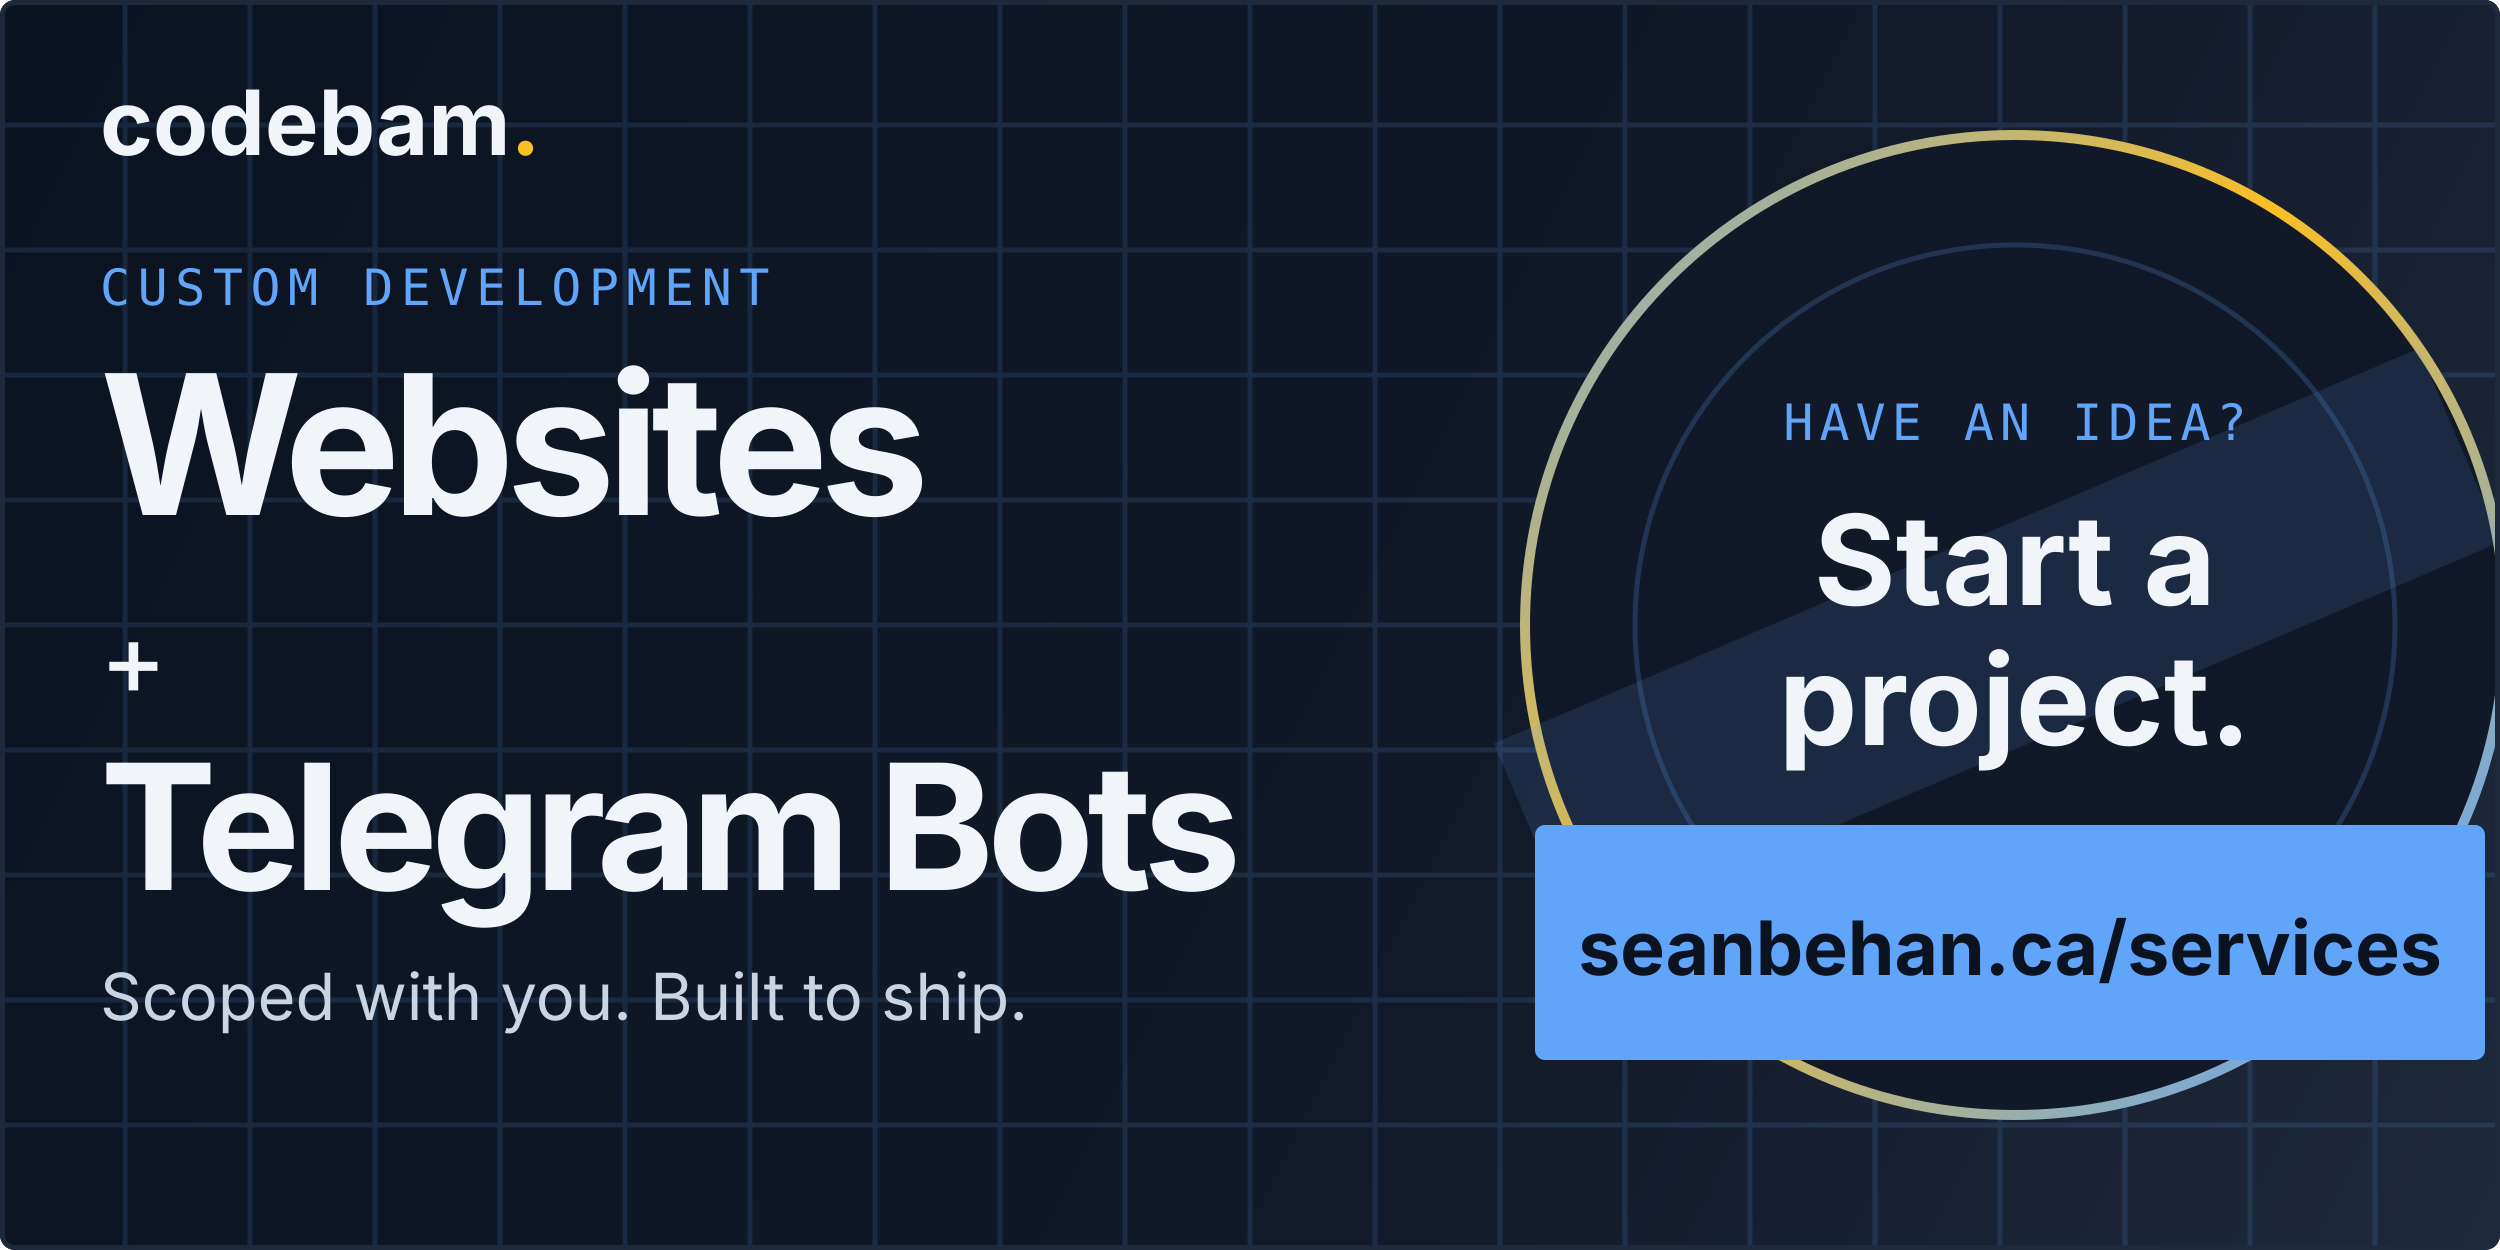
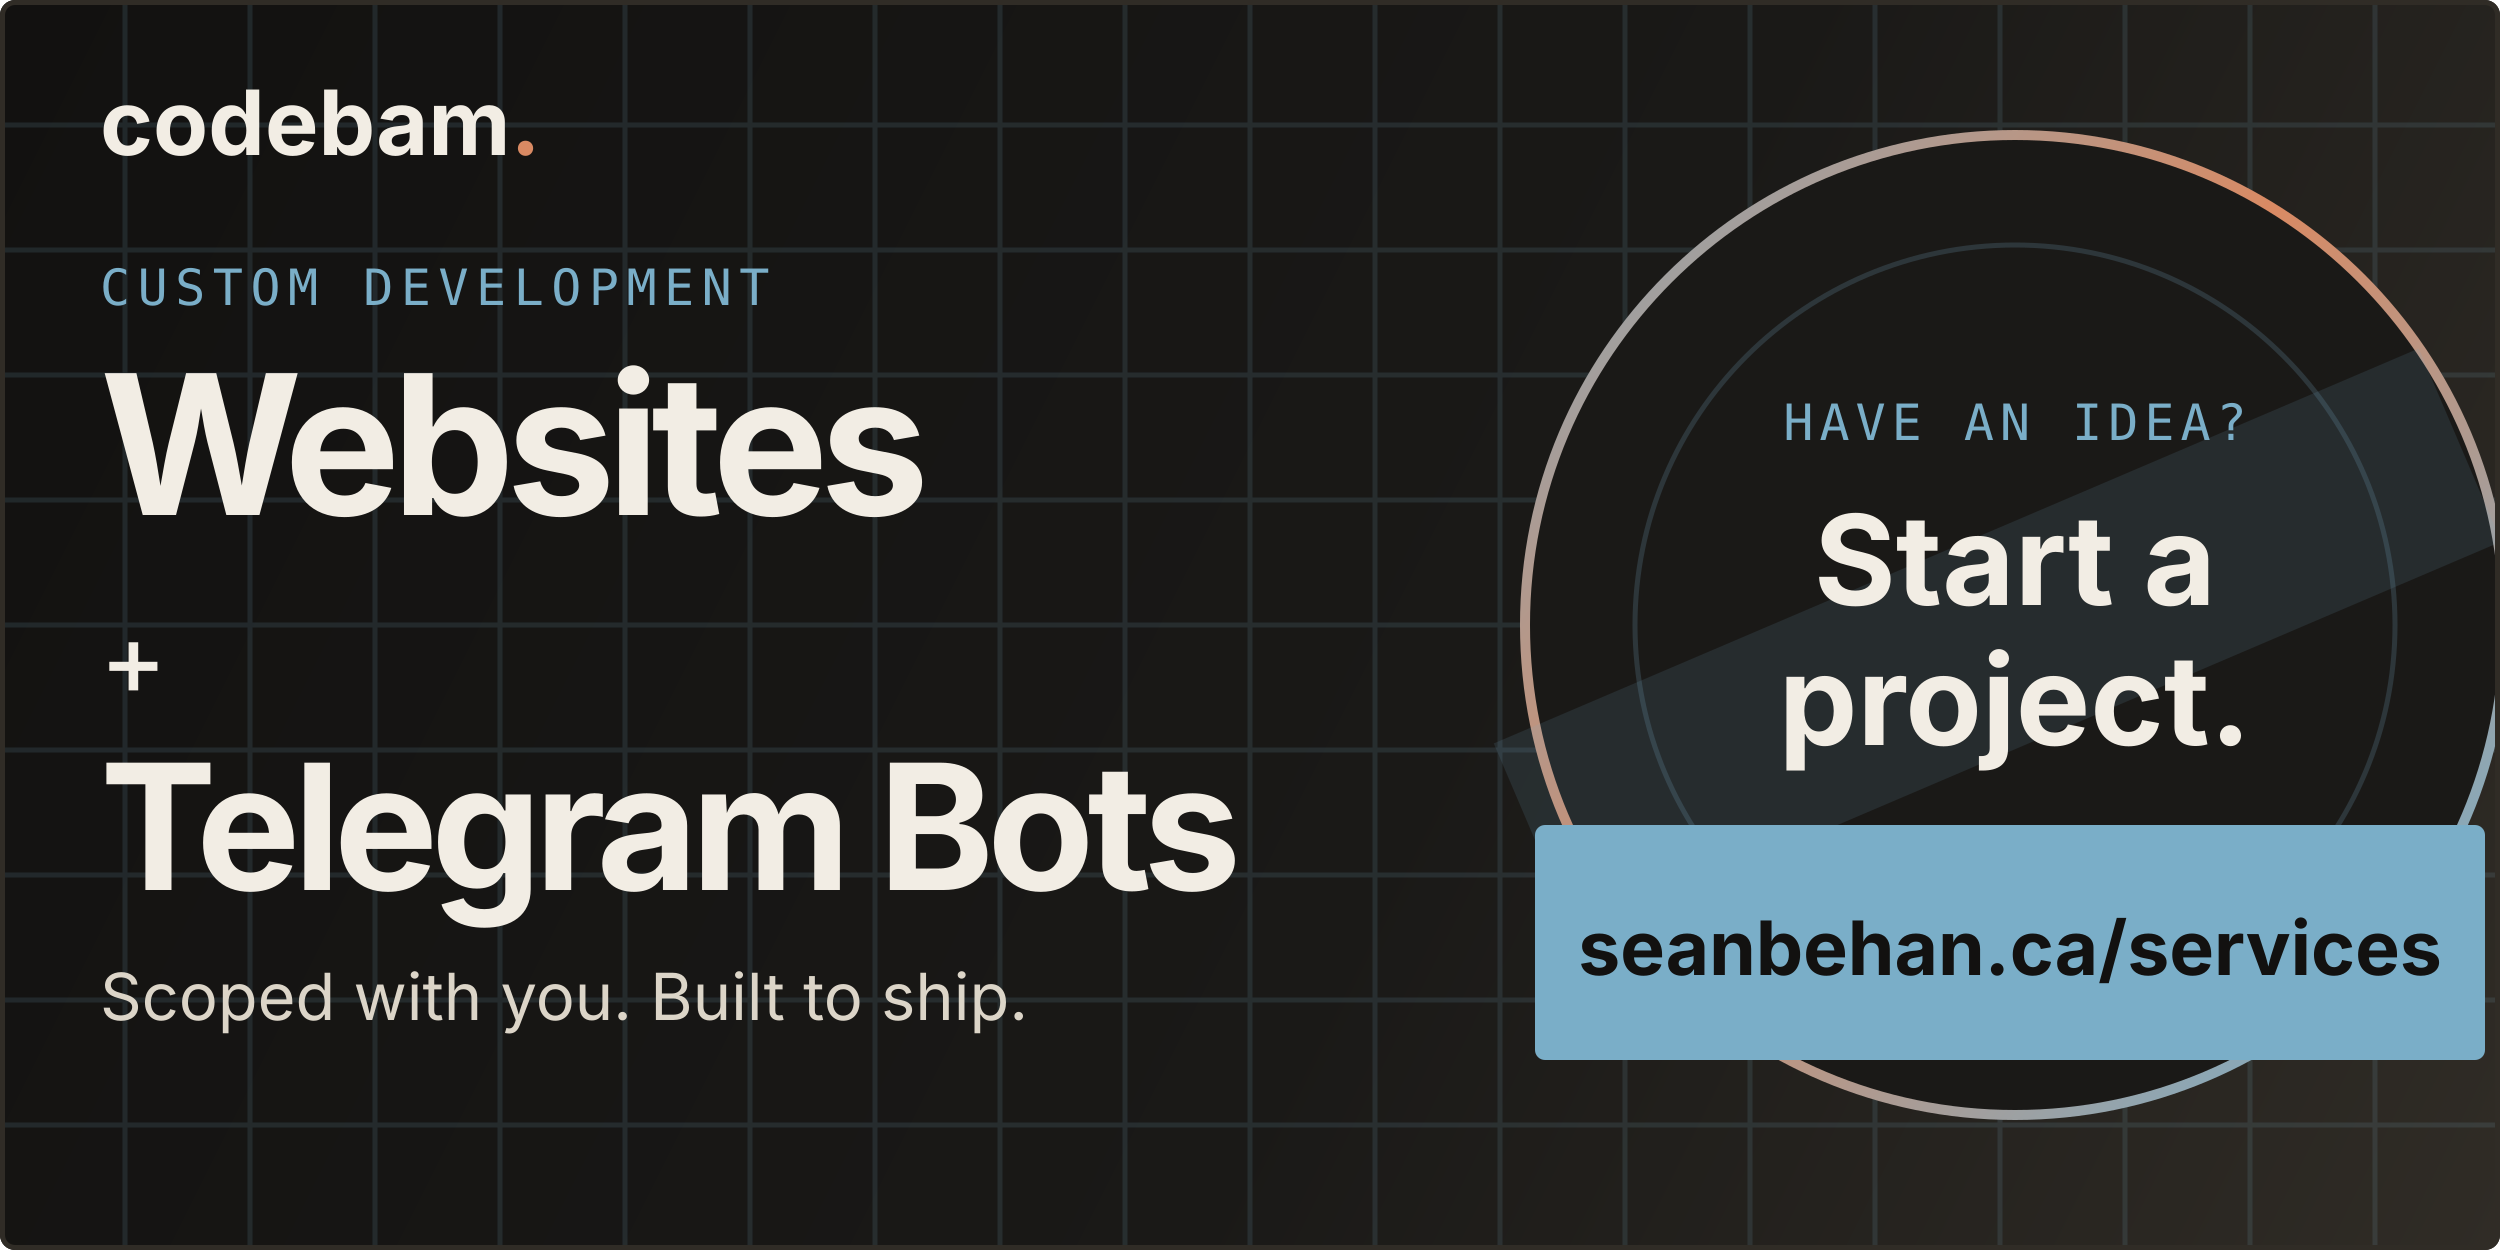
<svg xmlns="http://www.w3.org/2000/svg" width="500" height="250" viewBox="0 0 500 250" role="img" aria-labelledby="title desc">
  <defs>
    <linearGradient id="field" x1="0" y1="0" x2="500" y2="250" gradientUnits="userSpaceOnUse">
-       <stop stop-color="#0b1220" />
-       <stop offset="0.58" stop-color="#111827" />
-       <stop offset="1" stop-color="#1e293b" />
+       <stop stop-color="#121110" />
+       <stop offset="0.58" stop-color="#1a1917" />
+       <stop offset="1" stop-color="#302c26" />
    </linearGradient>
    <linearGradient id="accent" x1="278" y1="33" x2="477" y2="217" gradientUnits="userSpaceOnUse">
-       <stop stop-color="#60a5fa" />
-       <stop offset="0.5" stop-color="#fbbf24" />
-       <stop offset="1" stop-color="#60a5fa" />
+       <stop stop-color="#7aaec8" />
+       <stop offset="0.5" stop-color="#d98a63" />
+       <stop offset="1" stop-color="#7aaec8" />
    </linearGradient>
    <clipPath id="frame">
      <rect width="500" height="250" rx="3" />
    </clipPath>
  </defs>
  <g clip-path="url(#frame)">
    <rect width="500" height="250" fill="url(#field)" />
-     <g opacity="0.14" stroke="#60a5fa" stroke-width="1">
+     <g opacity="0.14" stroke="#7aaec8" stroke-width="1">
      <path d="M0 25h500M0 50h500M0 75h500M0 100h500M0 125h500M0 150h500M0 175h500M0 200h500M0 225h500" />
      <path d="M25 0v250M50 0v250M75 0v250M100 0v250M125 0v250M150 0v250M175 0v250M200 0v250M225 0v250M250 0v250M275 0v250M300 0v250M325 0v250M350 0v250M375 0v250M400 0v250M425 0v250M450 0v250M475 0v250" />
    </g>
-     <circle cx="403" cy="125" r="98" fill="#111827" stroke="url(#accent)" stroke-width="2" />
-     <circle cx="403" cy="125" r="76" fill="none" stroke="#60a5fa" stroke-opacity="0.2" />
-     <path d="M307 168 492 89" stroke="#60a5fa" stroke-opacity="0.13" stroke-width="42" />
-     <g fill="#f1f5f9" font-family="Inter, Arial, sans-serif">
-       <text x="20" y="31" font-size="18" font-weight="700">codebam<tspan fill="#fbbf24">.</tspan>
+     <circle cx="403" cy="125" r="98" fill="#1a1917" stroke="url(#accent)" stroke-width="2" />
+     <circle cx="403" cy="125" r="76" fill="none" stroke="#7aaec8" stroke-opacity="0.2" />
+     <path d="M307 168 492 89" stroke="#7aaec8" stroke-opacity="0.13" stroke-width="42" />
+     <g fill="#f2ede4" font-family="Inter, Arial, sans-serif">
+       <text x="20" y="31" font-size="18" font-weight="700">codebam<tspan fill="#d98a63">.</tspan>
      </text>
-       <text x="20" y="61" fill="#60a5fa" font-family="monospace" font-size="10" letter-spacing="1.5">CUSTOM DEVELOPMENT</text>
+       <text x="20" y="61" fill="#7aaec8" font-family="monospace" font-size="10" letter-spacing="1.5">CUSTOM DEVELOPMENT</text>
      <text x="20" y="103" font-size="39" font-weight="750" letter-spacing="-1.7">Websites</text>
      <text x="20" y="139" font-size="20" font-weight="500">+</text>
      <text x="20" y="178" font-size="35" font-weight="750" letter-spacing="-1.4">Telegram Bots</text>
-       <text x="20" y="204" fill="#cbd5e1" font-size="13">Scoped with you. Built to ship.</text>
+       <text x="20" y="204" fill="#dcd5c8" font-size="13">Scoped with you. Built to ship.</text>
    </g>
-     <g fill="#f1f5f9" font-family="Inter, Arial, sans-serif" text-anchor="middle">
-       <text x="403" y="88" fill="#60a5fa" font-family="monospace" font-size="10" letter-spacing="1.2">HAVE AN IDEA?</text>
+     <g fill="#f2ede4" font-family="Inter, Arial, sans-serif" text-anchor="middle">
+       <text x="403" y="88" fill="#7aaec8" font-family="monospace" font-size="10" letter-spacing="1.2">HAVE AN IDEA?</text>
      <text x="403" y="121" font-size="25" font-weight="700">Start a</text>
      <text x="403" y="149" font-size="25" font-weight="700">project.</text>
    </g>
    <g transform="translate(307 165)">
-       <rect width="190" height="47" rx="2" fill="#60a5fa" />
-       <text x="95" y="30" fill="#0b1220" font-family="Inter, Arial, sans-serif" font-size="15" font-weight="700" text-anchor="middle">seanbehan.ca/services</text>
+       <rect width="190" height="47" rx="2" fill="#7aaec8" />
+       <text x="95" y="30" fill="#121110" font-family="Inter, Arial, sans-serif" font-size="15" font-weight="700" text-anchor="middle">seanbehan.ca/services</text>
    </g>
  </g>
-   <rect x="0.5" y="0.5" width="499" height="249" rx="2.5" fill="none" stroke="#1e293b" />
+   <rect x="0.5" y="0.5" width="499" height="249" rx="2.5" fill="none" stroke="#302c26" />
</svg>
